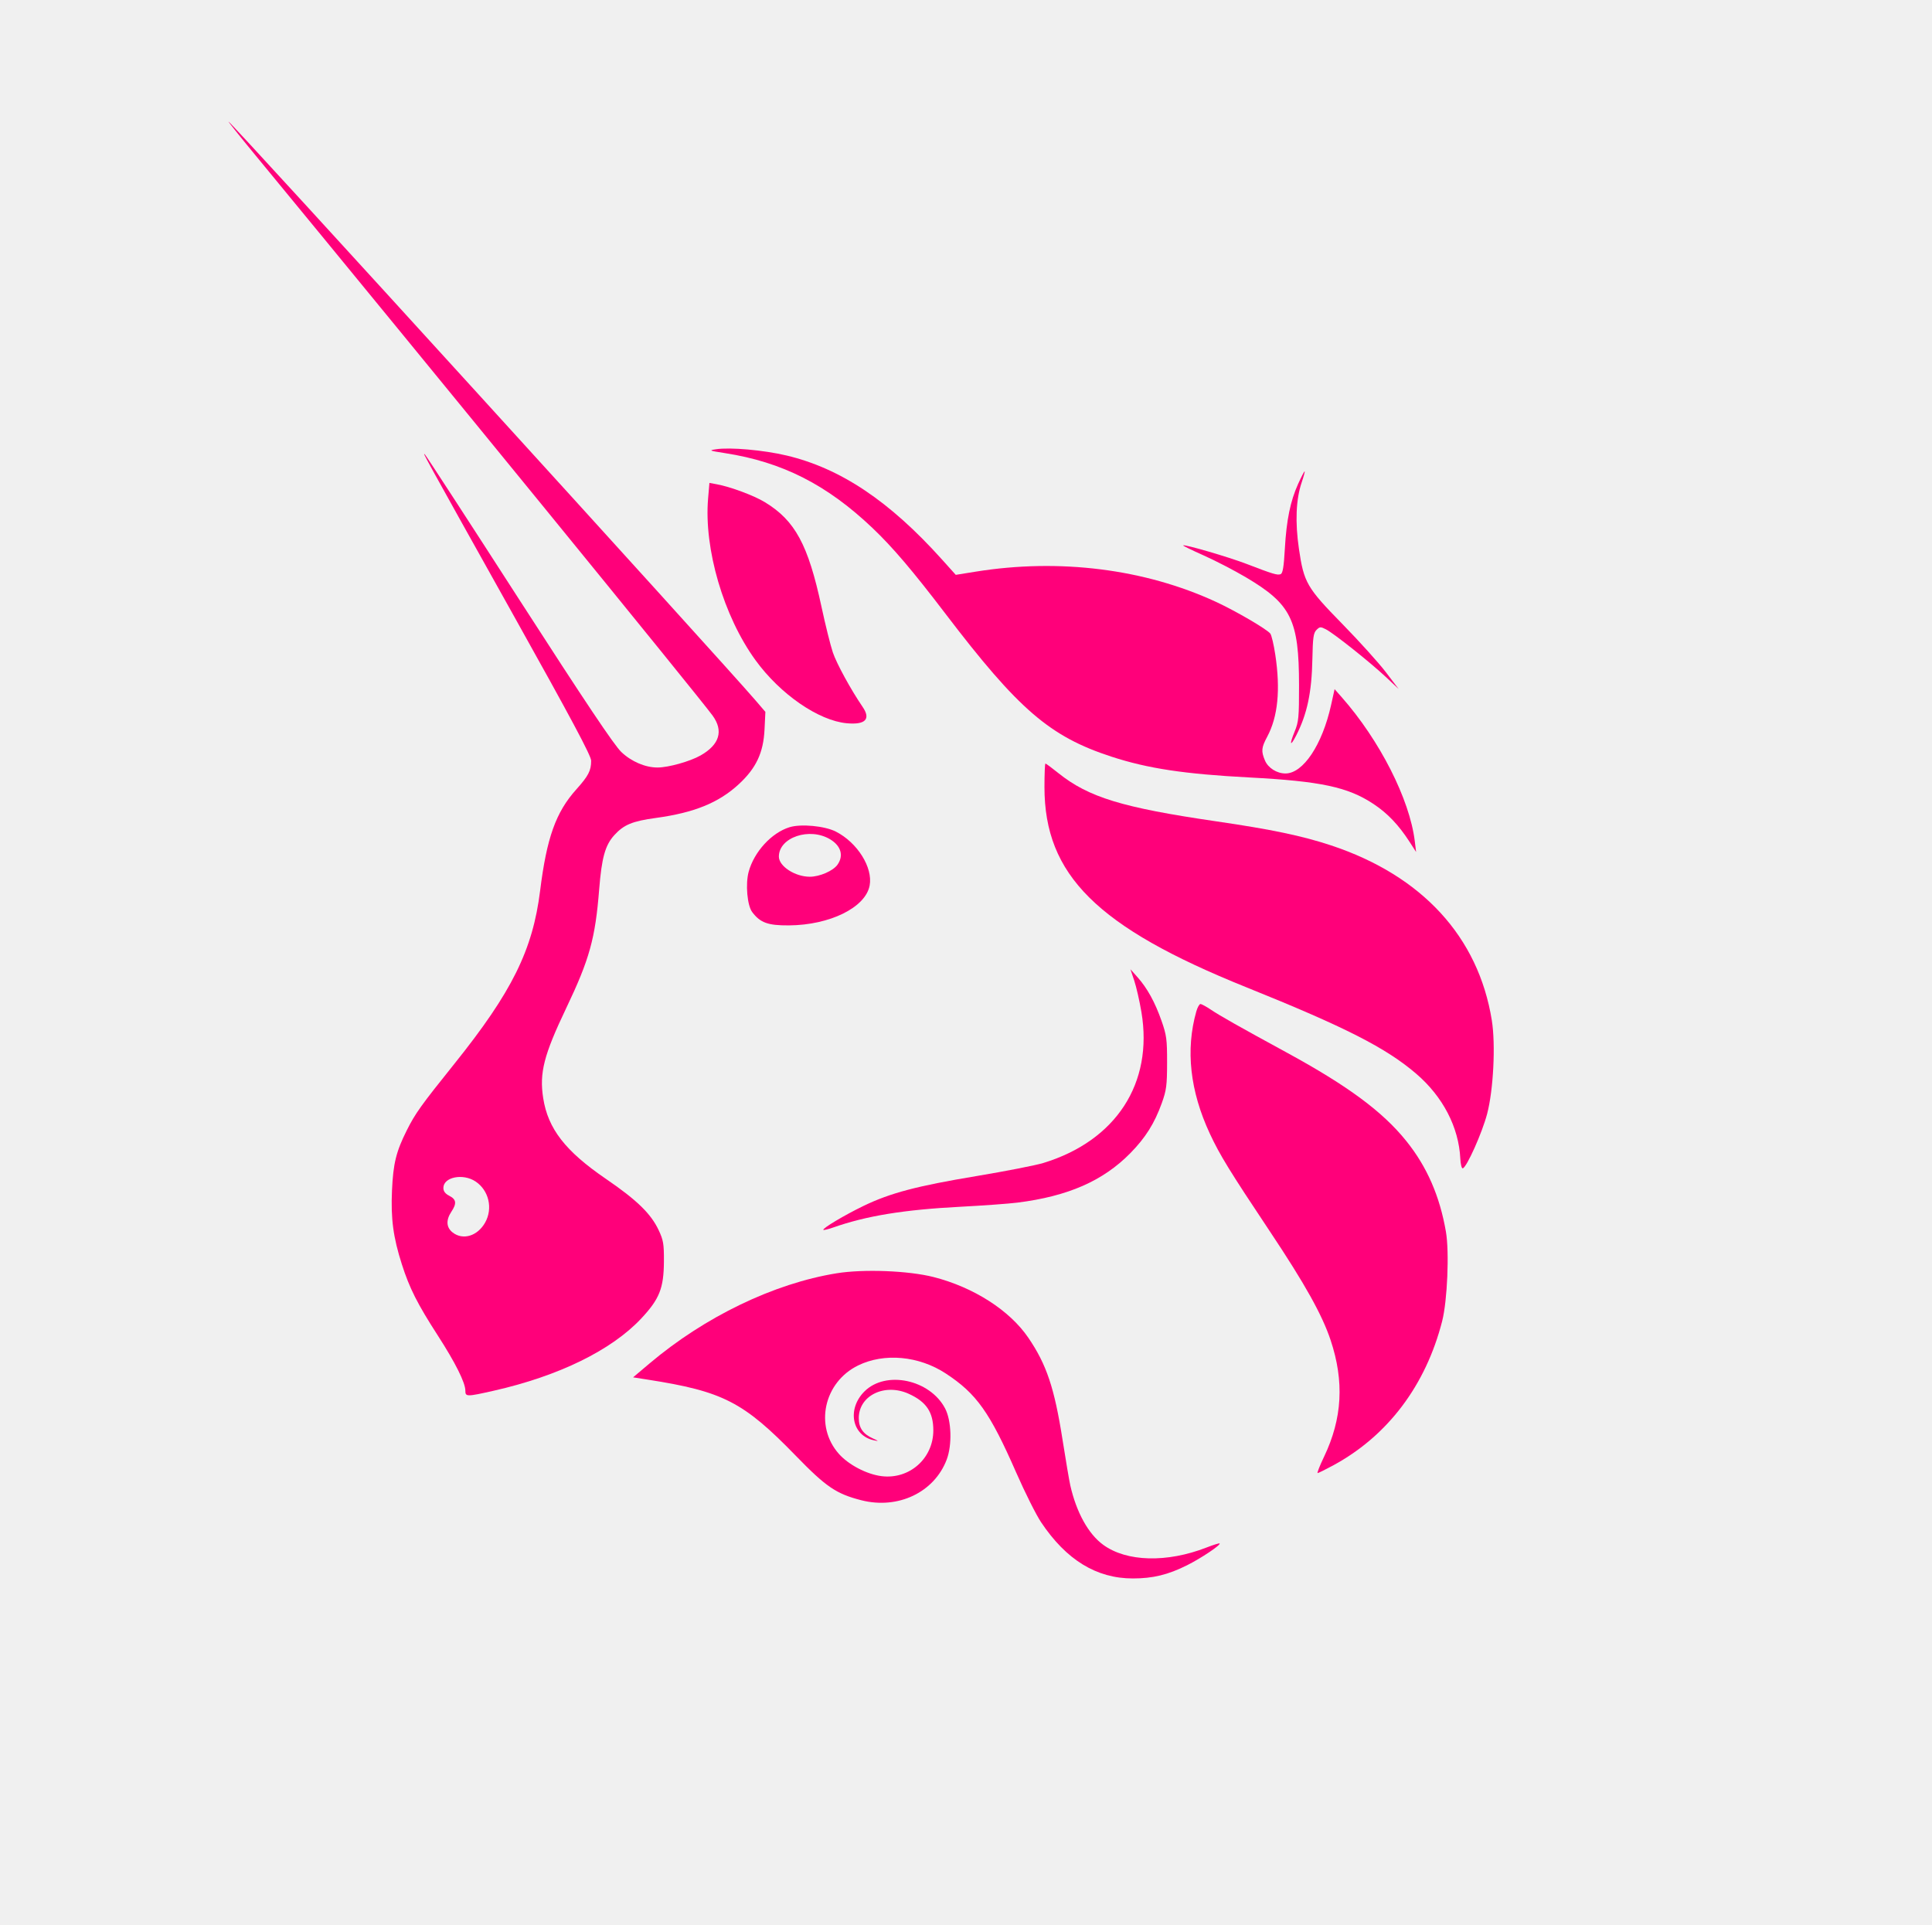
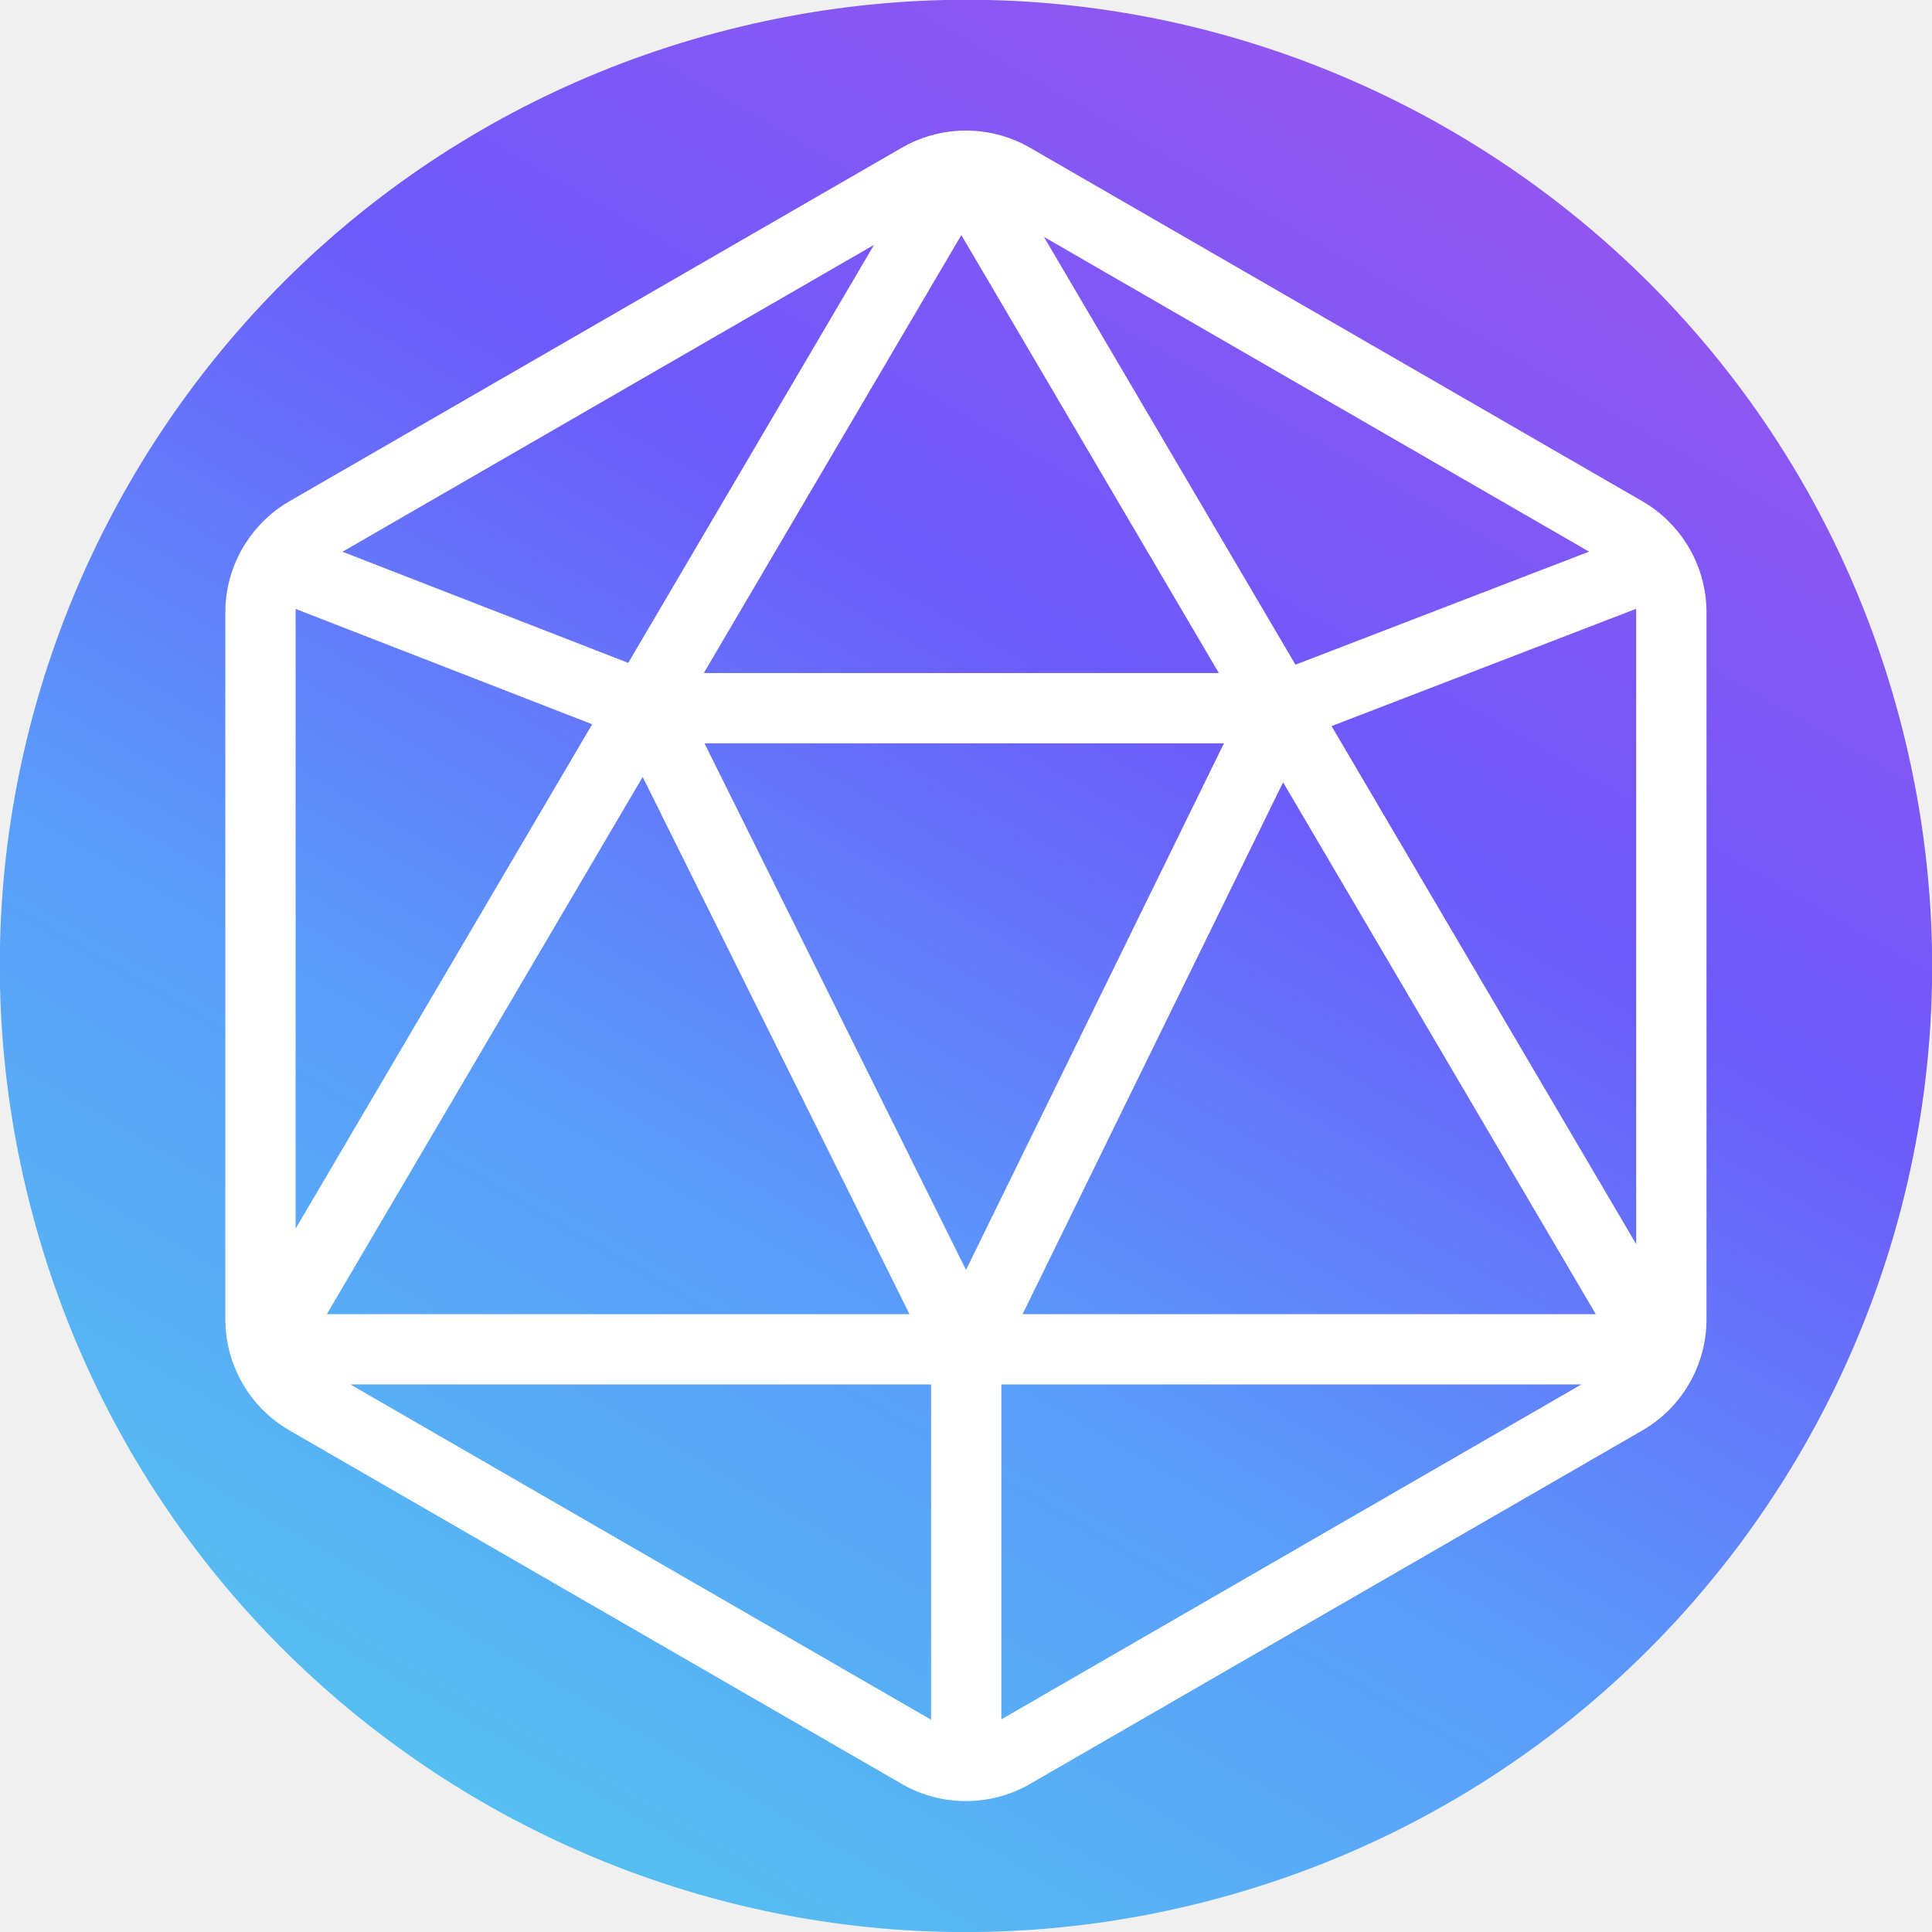
- <svg xmlns="http://www.w3.org/2000/svg" width="257" height="256" viewBox="0 0 257 256" fill="none">
-   <path d="M96.435 60.277C94.343 59.952 94.255 59.914 95.239 59.763C97.125 59.473 101.579 59.868 104.648 60.598C111.812 62.301 118.331 66.664 125.29 74.412L127.139 76.47L129.784 76.045C140.926 74.254 152.26 75.677 161.741 80.057C164.349 81.262 168.461 83.66 168.975 84.277C169.138 84.473 169.439 85.737 169.642 87.087C170.347 91.754 169.994 95.332 168.567 98.005C167.79 99.459 167.746 99.92 168.268 101.164C168.686 102.157 169.848 102.892 170.999 102.891C173.355 102.888 175.891 99.079 177.066 93.78L177.532 91.675L178.457 92.722C183.528 98.468 187.512 106.304 188.196 111.881L188.374 113.336L187.522 112.014C186.054 109.739 184.58 108.19 182.693 106.941C179.29 104.69 175.693 103.923 166.164 103.421C157.559 102.968 152.689 102.233 147.859 100.658C139.643 97.979 135.501 94.411 125.74 81.606C121.405 75.918 118.726 72.771 116.06 70.237C110.004 64.478 104.053 61.458 96.435 60.277Z" fill="#FF007A" />
-   <path d="M170.916 72.976C171.132 69.165 171.649 66.651 172.688 64.355C173.099 63.447 173.485 62.703 173.544 62.703C173.604 62.703 173.425 63.373 173.147 64.193C172.391 66.421 172.267 69.469 172.788 73.014C173.448 77.513 173.824 78.162 178.579 83.022C180.809 85.301 183.403 88.176 184.344 89.41L186.054 91.655L184.344 90.051C182.253 88.09 177.444 84.264 176.381 83.718C175.669 83.351 175.563 83.357 175.124 83.795C174.719 84.198 174.634 84.803 174.577 87.665C174.49 92.127 173.882 94.99 172.414 97.853C171.621 99.402 171.495 99.071 172.214 97.323C172.75 96.018 172.805 95.445 172.801 91.126C172.792 82.448 171.762 80.362 165.721 76.789C164.19 75.883 161.668 74.578 160.117 73.887C158.565 73.197 157.333 72.595 157.378 72.55C157.549 72.38 163.441 74.1 165.812 75.012C169.339 76.369 169.922 76.544 170.35 76.381C170.637 76.271 170.776 75.435 170.916 72.976Z" fill="#FF007A" />
-   <path d="M100.497 87.821C96.251 81.976 93.625 73.014 94.193 66.314L94.369 64.241L95.335 64.418C97.15 64.749 100.28 65.913 101.745 66.803C105.766 69.245 107.506 72.46 109.277 80.716C109.796 83.135 110.477 85.871 110.79 86.798C111.294 88.289 113.199 91.772 114.748 94.034C115.864 95.664 115.123 96.436 112.657 96.213C108.89 95.873 103.788 92.352 100.497 87.821Z" fill="#FF007A" />
-   <path d="M165.766 131.323C145.925 123.335 138.937 116.4 138.937 104.7C138.937 102.979 138.996 101.57 139.068 101.57C139.14 101.57 139.908 102.138 140.774 102.833C144.797 106.06 149.303 107.438 161.776 109.258C169.115 110.328 173.245 111.193 177.056 112.457C189.166 116.473 196.658 124.624 198.445 135.725C198.964 138.951 198.66 145 197.818 148.188C197.153 150.706 195.125 155.245 194.588 155.419C194.439 155.468 194.292 154.896 194.254 154.118C194.05 149.95 191.943 145.891 188.406 142.851C184.383 139.395 178.979 136.643 165.766 131.323Z" fill="#FF007A" />
-   <path d="M151.837 134.642C151.588 133.163 151.157 131.273 150.879 130.444L150.372 128.935L151.313 129.991C152.614 131.451 153.642 133.32 154.514 135.81C155.179 137.71 155.254 138.275 155.249 141.362C155.244 144.393 155.161 145.029 154.546 146.739C153.578 149.436 152.376 151.348 150.359 153.4C146.735 157.089 142.075 159.131 135.351 159.978C134.182 160.125 130.775 160.373 127.78 160.529C120.232 160.922 115.264 161.733 110.801 163.3C110.159 163.525 109.586 163.662 109.528 163.604C109.347 163.425 112.386 161.613 114.897 160.404C118.436 158.699 121.96 157.768 129.854 156.454C133.754 155.804 137.781 155.016 138.804 154.702C148.461 151.741 153.426 144.1 151.837 134.642Z" fill="#FF007A" />
-   <path d="M160.932 150.795C158.296 145.128 157.691 139.657 159.135 134.554C159.289 134.009 159.538 133.562 159.687 133.562C159.837 133.562 160.459 133.899 161.07 134.31C162.284 135.127 164.721 136.505 171.212 140.044C179.311 144.46 183.929 147.879 187.07 151.786C189.82 155.208 191.522 159.104 192.341 163.856C192.805 166.548 192.533 173.024 191.843 175.735C189.665 184.281 184.604 190.993 177.385 194.911C176.327 195.484 175.377 195.955 175.275 195.958C175.172 195.96 175.557 194.98 176.131 193.78C178.56 188.703 178.836 183.765 177 178.269C175.876 174.904 173.584 170.797 168.956 163.857C163.575 155.788 162.256 153.641 160.932 150.795Z" fill="#FF007A" />
-   <path d="M86.407 181.371C93.77 175.154 102.931 170.738 111.276 169.382C114.872 168.798 120.864 169.03 124.194 169.882C129.532 171.248 134.307 174.308 136.791 177.954C139.218 181.517 140.259 184.622 141.343 191.53C141.771 194.255 142.236 196.992 142.377 197.611C143.191 201.192 144.775 204.054 146.739 205.491C149.857 207.773 155.227 207.915 160.509 205.855C161.405 205.505 162.184 205.263 162.238 205.318C162.43 205.508 159.77 207.288 157.894 208.226C155.369 209.487 153.361 209.975 150.693 209.975C145.855 209.975 141.839 207.514 138.487 202.495C137.828 201.508 136.346 198.55 135.193 195.922C131.655 187.851 129.907 185.393 125.799 182.702C122.223 180.361 117.612 179.941 114.143 181.642C109.586 183.876 108.315 189.699 111.579 193.39C112.876 194.856 115.295 196.121 117.273 196.367C120.973 196.828 124.153 194.013 124.153 190.277C124.153 187.851 123.221 186.467 120.873 185.407C117.668 183.961 114.222 185.652 114.238 188.663C114.245 189.947 114.805 190.754 116.092 191.336C116.918 191.71 116.937 191.74 116.263 191.6C113.322 190.99 112.633 187.444 114.998 185.09C117.837 182.264 123.709 183.511 125.725 187.368C126.572 188.988 126.67 192.215 125.932 194.164C124.279 198.525 119.46 200.819 114.571 199.571C111.243 198.721 109.887 197.801 105.874 193.667C98.901 186.484 96.194 185.092 86.141 183.523L84.215 183.222L86.407 181.371Z" fill="#FF007A" />
-   <path fill-rule="evenodd" clip-rule="evenodd" d="M33.824 20.465C57.111 48.728 93.014 92.734 94.796 95.198C96.268 97.232 95.714 99.061 93.193 100.494C91.791 101.291 88.908 102.099 87.465 102.099C85.833 102.099 83.994 101.313 82.655 100.042C81.708 99.145 77.888 93.44 69.069 79.757C62.322 69.286 56.675 60.601 56.521 60.455C56.164 60.119 56.17 60.13 68.381 81.979C76.049 95.698 78.637 100.548 78.637 101.197C78.637 102.516 78.277 103.21 76.65 105.025C73.936 108.052 72.724 111.453 71.848 118.492C70.866 126.382 68.106 131.955 60.458 141.494C55.98 147.078 55.248 148.102 54.118 150.352C52.695 153.187 52.304 154.774 52.145 158.353C51.977 162.137 52.304 164.581 53.46 168.199C54.472 171.366 55.529 173.458 58.229 177.641C60.56 181.251 61.902 183.933 61.902 184.983C61.902 185.818 62.061 185.819 65.673 185.003C74.316 183.052 81.334 179.619 85.281 175.412C87.724 172.808 88.297 171.371 88.316 167.802C88.328 165.469 88.246 164.98 87.615 163.637C86.588 161.452 84.719 159.635 80.598 156.818C75.199 153.127 72.893 150.156 72.256 146.07C71.734 142.717 72.34 140.351 75.327 134.091C78.418 127.612 79.184 124.85 79.703 118.319C80.037 114.1 80.501 112.435 81.713 111.1C82.978 109.707 84.116 109.235 87.245 108.808C92.347 108.111 95.595 106.791 98.265 104.33C100.582 102.196 101.551 100.139 101.7 97.043L101.813 94.696L100.518 93.187C95.83 87.721 30.685 16.168 30.396 16.168C30.335 16.168 31.877 18.102 33.824 20.465ZM64.533 162.634C65.593 160.757 65.03 158.344 63.257 157.166C61.582 156.052 58.98 156.576 58.98 158.028C58.98 158.471 59.225 158.793 59.777 159.077C60.706 159.555 60.774 160.093 60.042 161.192C59.302 162.306 59.362 163.284 60.211 163.949C61.58 165.021 63.518 164.432 64.533 162.634Z" fill="#FF007A" />
-   <path fill-rule="evenodd" clip-rule="evenodd" d="M105.032 110.039C102.637 110.774 100.309 113.312 99.588 115.974C99.149 117.598 99.398 120.446 100.057 121.325C101.121 122.746 102.149 123.12 104.935 123.101C110.389 123.063 115.131 120.724 115.682 117.799C116.134 115.402 114.051 112.08 111.183 110.622C109.703 109.87 106.555 109.571 105.032 110.039ZM111.408 115.024C112.249 113.829 111.881 112.537 110.451 111.664C107.726 110 103.607 111.377 103.607 113.95C103.607 115.231 105.755 116.629 107.724 116.629C109.035 116.629 110.829 115.847 111.408 115.024Z" fill="#FF007A" />
+ <svg xmlns="http://www.w3.org/2000/svg" width="254.68" height="254.67" version="1.1" viewBox="0 0 1044.2 1044.2" xml:space="preserve">
+   <defs>
+     <linearGradient id="b" x1="-64.606" x2="979.55" y1="191.06" y2="191.06" gradientTransform="rotate(-59.997 776.47 300.61)" gradientUnits="userSpaceOnUse">
+       <stop stop-color="#56bef0" offset="0" />
+       <stop stop-color="#5a9cfa" offset=".33" />
+       <stop stop-color="#6d5afa" offset=".67" />
+       <stop stop-color="#9256f0" offset="1" />
+     </linearGradient>
+   </defs>
+   <path d="m386.98 17.784a522.08 522.08 0 0 1 639.4 369.19 522.08 522.08 0 0 1-369.2 639.4 522.08 522.08 0 0 1-639.4-369.2 522.08 522.08 0 0 1 369.19-639.4z" fill="url(#b)" style="mix-blend-mode:normal" />
+   <path d="m541.21 929.3v-181h313.49zm-351.84-181h313.86v181.21zm150.17-390.01-154.46-60.07 287.32-165.88zm360.63 0.973-135.97-231.24 294.67 170.14zm-6.682 63.566 169.03 287.49h-309.86zm-201.9 287.49h-314.98l170.74-290.39zm-111.21-346.54 139.2-236.74 139.19 236.74zm141.73 322.6-141.36-284.62h280.77zm362.23-355.51v341.6l-164.65-280.02 164.59-63.377c0.035 0.597 0.06 1.195 0.06 1.798zm-724.58 0c0-0.578 0.027-1.154 0.059-1.728l160.24 62.317-160.3 272.62zm-33.879 405.68c5.47 15.174 16.15 28.264 30.492 36.545l331.09 191.15c10.67 6.16 22.63 9.24 34.593 9.24 11.96 0 23.924-3.08 34.593-9.24l331.09-191.15c21.337-12.318 34.592-35.277 34.592-59.916v-382.3c0-12.792-3.58-25.128-10.004-35.761a18.258 18.258 0 0 0-1.043-1.672c-5.87-9.123-13.873-16.899-23.545-22.484l-331.09-191.15c-11.37-6.566-24.208-9.631-36.95-9.2-0.037 0-0.074-3e-3 -0.112-3e-3 -0.61 0-1.214 0.04-1.814 0.096a69.105 69.105 0 0 0-30.31 9.105l-331.09 191.15c-9.67 5.584-17.674 13.357-23.541 22.477a19.4 19.4 0 0 0-1.074 1.72c-6.406 10.624-9.977 22.944-9.977 35.72v382.3c0 7.31 1.175 14.468 3.372 21.248a19.3 19.3 0 0 0 0.728 2.125" fill="#fff" />
</svg>
